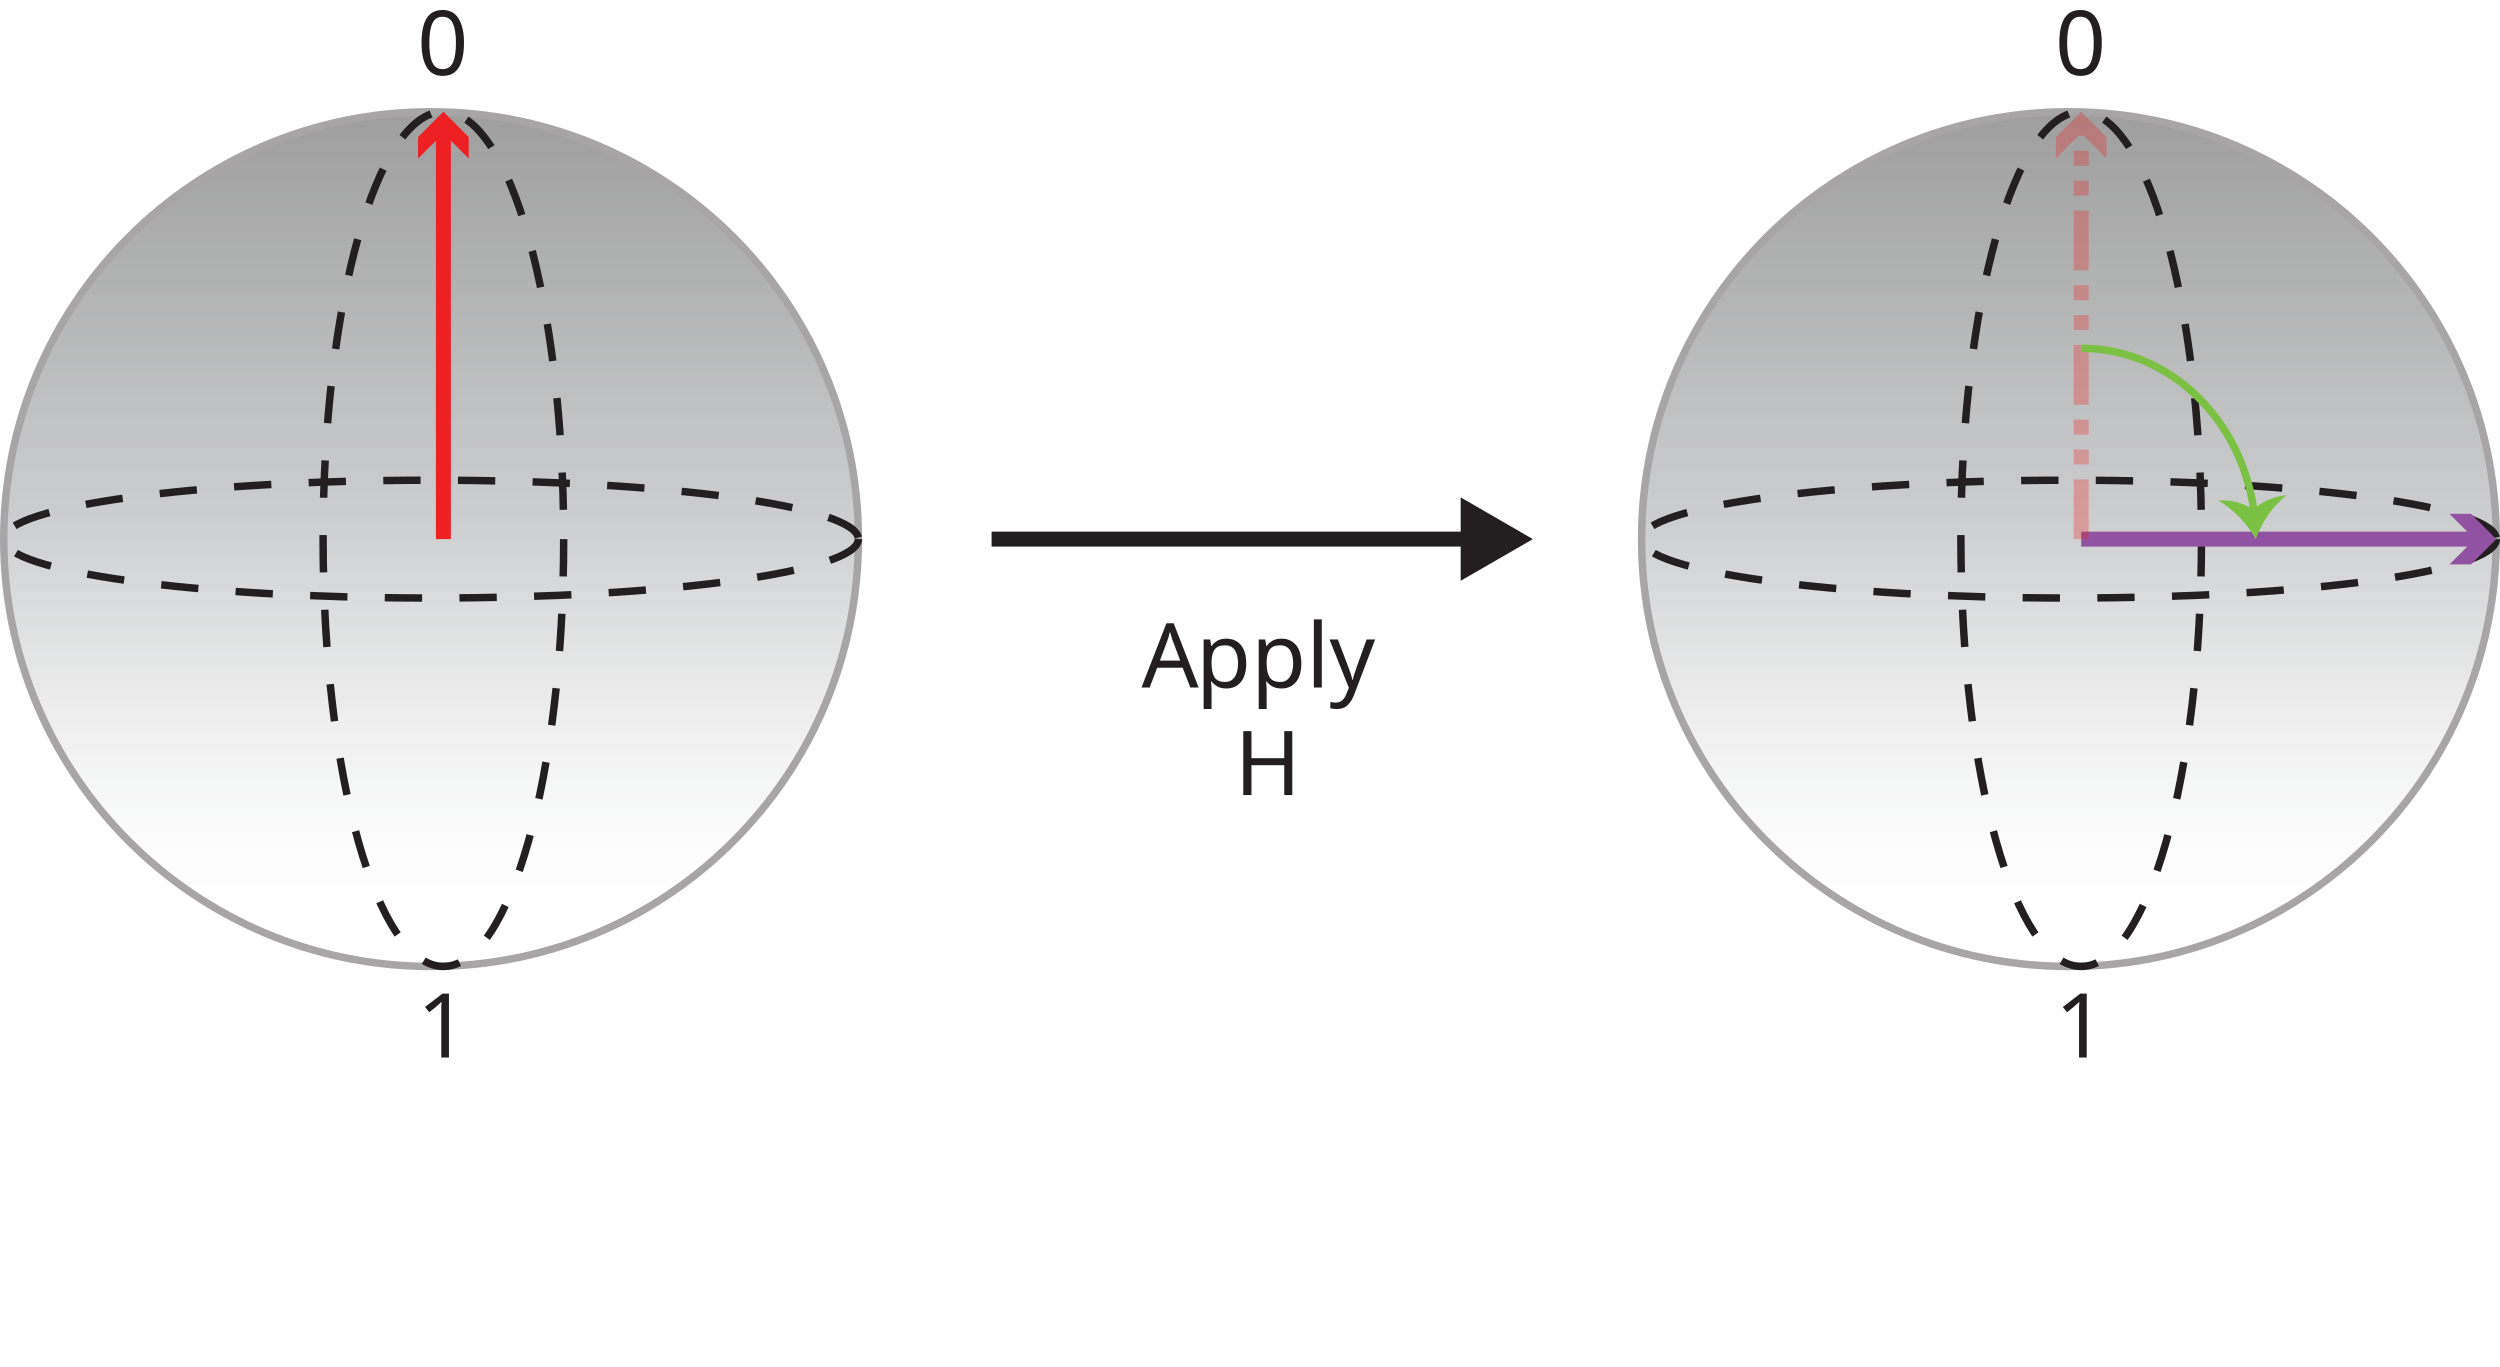
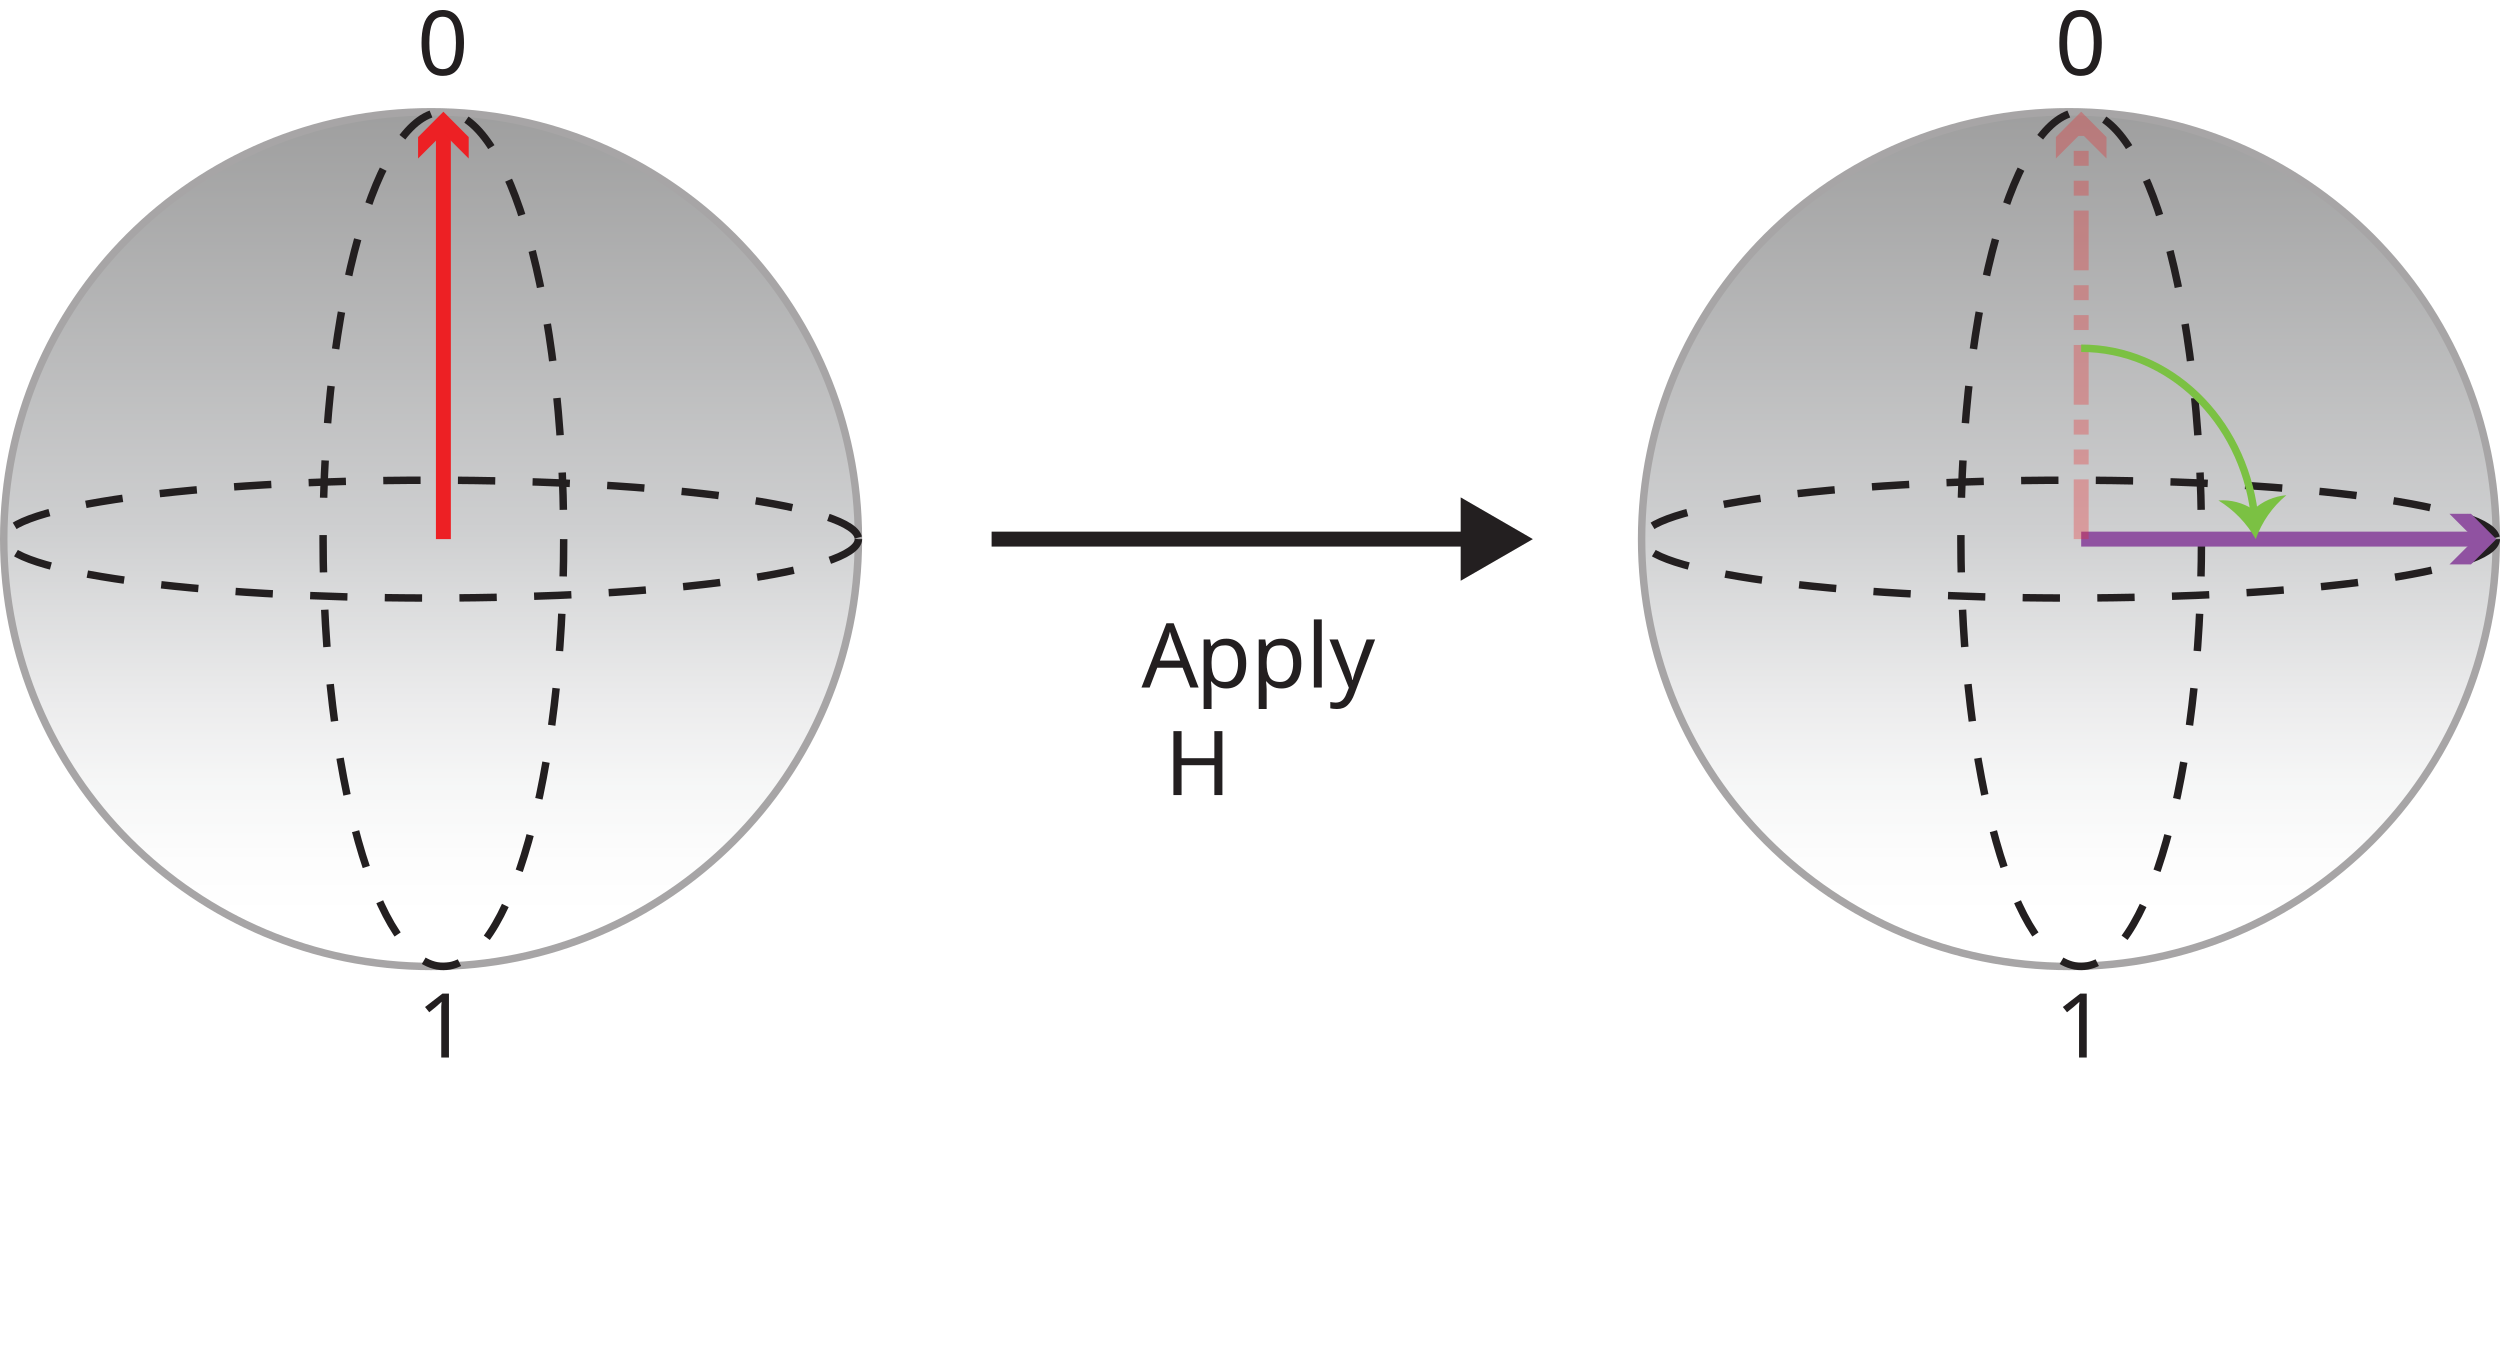
<svg xmlns="http://www.w3.org/2000/svg" xmlns:xlink="http://www.w3.org/1999/xlink" id="Layer_1" data-name="Layer 1" viewBox="0 0 334.81 183.04">
  <defs>
-     <style>.cls-1,.cls-12,.cls-19,.cls-2,.cls-3,.cls-8{stroke:#231f20;}.cls-1,.cls-10,.cls-12,.cls-16,.cls-17,.cls-19,.cls-2,.cls-3,.cls-5,.cls-8{stroke-miterlimit:10;}.cls-1,.cls-8{opacity:0.4;}.cls-1{fill:url(#linear-gradient);}.cls-10,.cls-12,.cls-16,.cls-17,.cls-19,.cls-2,.cls-3,.cls-5{fill:none;}.cls-16,.cls-2{stroke-dasharray:8 2 2 2 2 2;}.cls-3{stroke-dasharray:5;}.cls-4,.cls-7{fill:#231f20;}.cls-16,.cls-5{stroke:#ed2024;}.cls-10,.cls-12,.cls-16,.cls-5{stroke-width:2px;}.cls-6{fill:#ed2024;}.cls-7{font-size:12px;font-family:MyriadPro-Regular, Myriad Pro;}.cls-8{fill:url(#linear-gradient-2);}.cls-9{fill:#55479d;}.cls-10{stroke:#9052a1;}.cls-11{fill:#9052a1;}.cls-13{letter-spacing:0em;}.cls-14{letter-spacing:0em;}.cls-15{opacity:0.3;}.cls-17{stroke:#7bc143;}.cls-18{fill:#7bc143;}</style>
-     <linearGradient id="linear-gradient" x1="57.73" y1="123.15" x2="57.73" y2="8.69" gradientUnits="userSpaceOnUse">
+     <style>.cls-1,.cls-12,.cls-19,.cls-2,.cls-3,.cls-8{stroke:#231f20}.cls-1,.cls-10,.cls-12,.cls-16,.cls-17,.cls-19,.cls-2,.cls-3,.cls-5,.cls-8{stroke-miterlimit:10}.cls-1,.cls-8{opacity:.4}.cls-1{fill:url(#linear-gradient)}.cls-10,.cls-12,.cls-16,.cls-17,.cls-19,.cls-2,.cls-3,.cls-5{fill:none}.cls-16,.cls-2{stroke-dasharray:8 2 2 2 2 2}.cls-3{stroke-dasharray:5}.cls-4,.cls-7{fill:#231f20}.cls-16,.cls-5{stroke:#ed2024}.cls-10,.cls-12,.cls-16,.cls-5{stroke-width:2px}.cls-6{fill:#ed2024}.cls-7{font-size:12px;font-family:MyriadPro-Regular,Myriad Pro}.cls-8{fill:url(#linear-gradient-2)}.cls-9{fill:#55479d}.cls-10{stroke:#9052a1}.cls-11{fill:#9052a1}.cls-13,.cls-14{letter-spacing:0}.cls-15{opacity:.3}.cls-17{stroke:#7bc143}.cls-18{fill:#7bc143}</style>
+     <linearGradient id="linear-gradient" x1="57.73" x2="57.73" y1="123.15" y2="8.69" gradientUnits="userSpaceOnUse">
      <stop offset="0" stop-color="#fff" />
-       <stop offset="0.07" stop-color="#f9f9f9" />
-       <stop offset="0.16" stop-color="#e8e9e9" />
-       <stop offset="0.26" stop-color="#cdcdcf" />
-       <stop offset="0.37" stop-color="#a6a8aa" />
-       <stop offset="0.46" stop-color="#848689" />
+       <stop offset=".07" stop-color="#f9f9f9" />
+       <stop offset=".16" stop-color="#e8e9e9" />
+       <stop offset=".26" stop-color="#cdcdcf" />
+       <stop offset=".37" stop-color="#a6a8aa" />
+       <stop offset=".46" stop-color="#848689" />
      <stop offset="1" />
    </linearGradient>
-     <linearGradient id="linear-gradient-2" x1="277.08" y1="123.15" x2="277.08" y2="8.69" xlink:href="#linear-gradient" />
+     <linearGradient id="linear-gradient-2" x1="277.08" x2="277.08" y1="123.15" y2="8.69" xlink:href="#linear-gradient" />
  </defs>
-   <circle class="cls-1" cx="57.73" cy="72.2" r="57.23" />
-   <path class="cls-2" d="M285.47,456.93" transform="translate(-112.54 -279.44)" />
-   <path class="cls-2" d="M286.1,253.78" transform="translate(-112.54 -279.44)" />
-   <ellipse class="cls-3" cx="57.73" cy="72.2" rx="57.23" ry="7.89" />
-   <ellipse class="cls-3" cx="59.38" cy="72.2" rx="16.11" ry="57.23" />
-   <line class="cls-4" x1="59.38" y1="72.2" x2="59.38" y2="14.97" />
-   <line class="cls-5" x1="59.38" y1="72.2" x2="59.38" y2="17.25" />
-   <polygon class="cls-6" points="62.77 21.23 59.38 17.84 55.99 21.23 55.99 18.36 59.38 14.96 62.77 18.36 62.77 21.23" />
+   <circle cx="57.73" cy="72.2" r="57.23" class="cls-1" />
+   <path d="M285.47,456.93" class="cls-2" transform="translate(-112.54 -279.44)" />
+   <path d="M286.1,253.78" class="cls-2" transform="translate(-112.54 -279.44)" />
+   <ellipse cx="57.73" cy="72.2" class="cls-3" rx="57.23" ry="7.89" />
+   <ellipse cx="59.38" cy="72.2" class="cls-3" rx="16.11" ry="57.23" />
+   <line x1="59.38" x2="59.38" y1="72.2" y2="14.97" class="cls-4" />
+   <line x1="59.38" x2="59.38" y1="72.2" y2="17.25" class="cls-5" />
+   <polygon points="62.77 21.23 59.38 17.84 55.99 21.23 55.99 18.36 59.38 14.96 62.77 18.36 62.77 21.23" class="cls-6" />
  <text class="cls-7" transform="translate(55.86 10.04)">0</text>
  <text class="cls-7" transform="translate(55.86 141.63)">1</text>
-   <circle class="cls-8" cx="277.08" cy="72.2" r="57.23" />
-   <path class="cls-2" d="M446.87,259.48" transform="translate(-112.54 -279.44)" />
-   <ellipse class="cls-3" cx="277.08" cy="72.2" rx="57.23" ry="7.89" />
-   <ellipse class="cls-3" cx="278.72" cy="72.2" rx="16.11" ry="57.23" />
-   <line class="cls-9" x1="278.72" y1="72.2" x2="334.31" y2="72.2" />
-   <line class="cls-10" x1="278.72" y1="72.2" x2="332.02" y2="72.2" />
-   <polygon class="cls-11" points="328.04 75.59 331.43 72.2 328.04 68.81 330.92 68.81 334.31 72.2 330.92 75.59 328.04 75.59" />
+   <circle cx="277.08" cy="72.2" r="57.23" class="cls-8" />
+   <path d="M446.87,259.48" class="cls-2" transform="translate(-112.54 -279.44)" />
+   <ellipse cx="277.08" cy="72.2" class="cls-3" rx="57.23" ry="7.89" />
+   <ellipse cx="278.72" cy="72.2" class="cls-3" rx="16.11" ry="57.23" />
+   <line x1="278.72" x2="334.31" y1="72.2" y2="72.2" class="cls-9" />
+   <line x1="278.72" x2="332.02" y1="72.2" y2="72.2" class="cls-10" />
+   <polygon points="328.04 75.59 331.43 72.2 328.04 68.81 330.92 68.81 334.31 72.2 330.92 75.59 328.04 75.59" class="cls-11" />
  <text class="cls-7" transform="translate(275.2 10.04)">0</text>
  <text class="cls-7" transform="translate(275.2 141.63)">1</text>
-   <line class="cls-4" x1="132.8" y1="72.2" x2="205.29" y2="72.2" />
-   <line class="cls-12" x1="132.8" y1="72.2" x2="197.25" y2="72.2" />
-   <polygon class="cls-4" points="195.62 77.78 205.29 72.2 195.62 66.61 195.62 77.78" />
+   <line x1="132.8" x2="205.29" y1="72.2" y2="72.2" class="cls-4" />
+   <line x1="132.8" x2="197.25" y1="72.2" y2="72.2" class="cls-12" />
+   <polygon points="195.62 77.78 205.29 72.2 195.62 66.61 195.62 77.78" class="cls-4" />
  <text class="cls-7" transform="translate(152.87 92.08)">
-     <tspan class="cls-13">A<tspan class="cls-14" x="7.31" y="0">pply</tspan>
+     <tspan class="cls-13">A<tspan x="7.31" y="0" class="cls-14">pply</tspan>
    </tspan>
-     <tspan x="0" y="14.4" xml:space="preserve">    H</tspan>
+     <tspan x="0" y="14.4" xml:space="preserve"> H</tspan>
  </text>
-   <text x="-112.54" y="-279.44" />
-   <text x="-112.54" y="-279.44" />
  <g class="cls-15">
-     <line class="cls-4" x1="278.72" y1="72.2" x2="278.72" y2="14.97" />
-     <line class="cls-16" x1="278.72" y1="72.2" x2="278.72" y2="17.25" />
-     <polygon class="cls-6" points="282.11 21.23 278.72 17.84 275.33 21.23 275.33 18.36 278.72 14.96 282.11 18.36 282.11 21.23" />
+     <line x1="278.72" x2="278.72" y1="72.2" y2="14.97" class="cls-4" />
+     <line x1="278.72" x2="278.72" y1="72.2" y2="17.25" class="cls-16" />
+     <polygon points="282.11 21.23 278.72 17.84 275.33 21.23 275.33 18.36 278.72 14.96 282.11 18.36 282.11 21.23" class="cls-6" />
  </g>
-   <path class="cls-17" d="M391.26,326.08c11.82,0,21.57,9.56,23.16,22" transform="translate(-112.54 -279.44)" />
-   <path class="cls-18" d="M414.33,347.69a7.4,7.4,0,0,1,4.41-1.93,13.52,13.52,0,0,0-4.1,5.88,14.39,14.39,0,0,0-5-5.18A7.55,7.55,0,0,1,414.33,347.69Z" transform="translate(-112.54 -279.44)" />
-   <line class="cls-19" x1="278.72" y1="46.64" x2="278.72" y2="46.64" />
-   <path class="cls-19" d="M406.54,331h0" transform="translate(-112.54 -279.44)" />
+   <path d="M391.26,326.08c11.82,0,21.57,9.56,23.16,22" class="cls-17" transform="translate(-112.54 -279.44)" />
+   <path d="M414.33,347.69a7.4,7.4,0,0,1,4.41-1.93,13.52,13.52,0,0,0-4.1,5.88,14.39,14.39,0,0,0-5-5.18A7.55,7.55,0,0,1,414.33,347.69Z" class="cls-18" transform="translate(-112.54 -279.44)" />
+   <line x1="278.72" x2="278.72" y1="46.64" y2="46.64" class="cls-19" />
+   <path d="M406.54,331h0" class="cls-19" transform="translate(-112.54 -279.44)" />
</svg>
